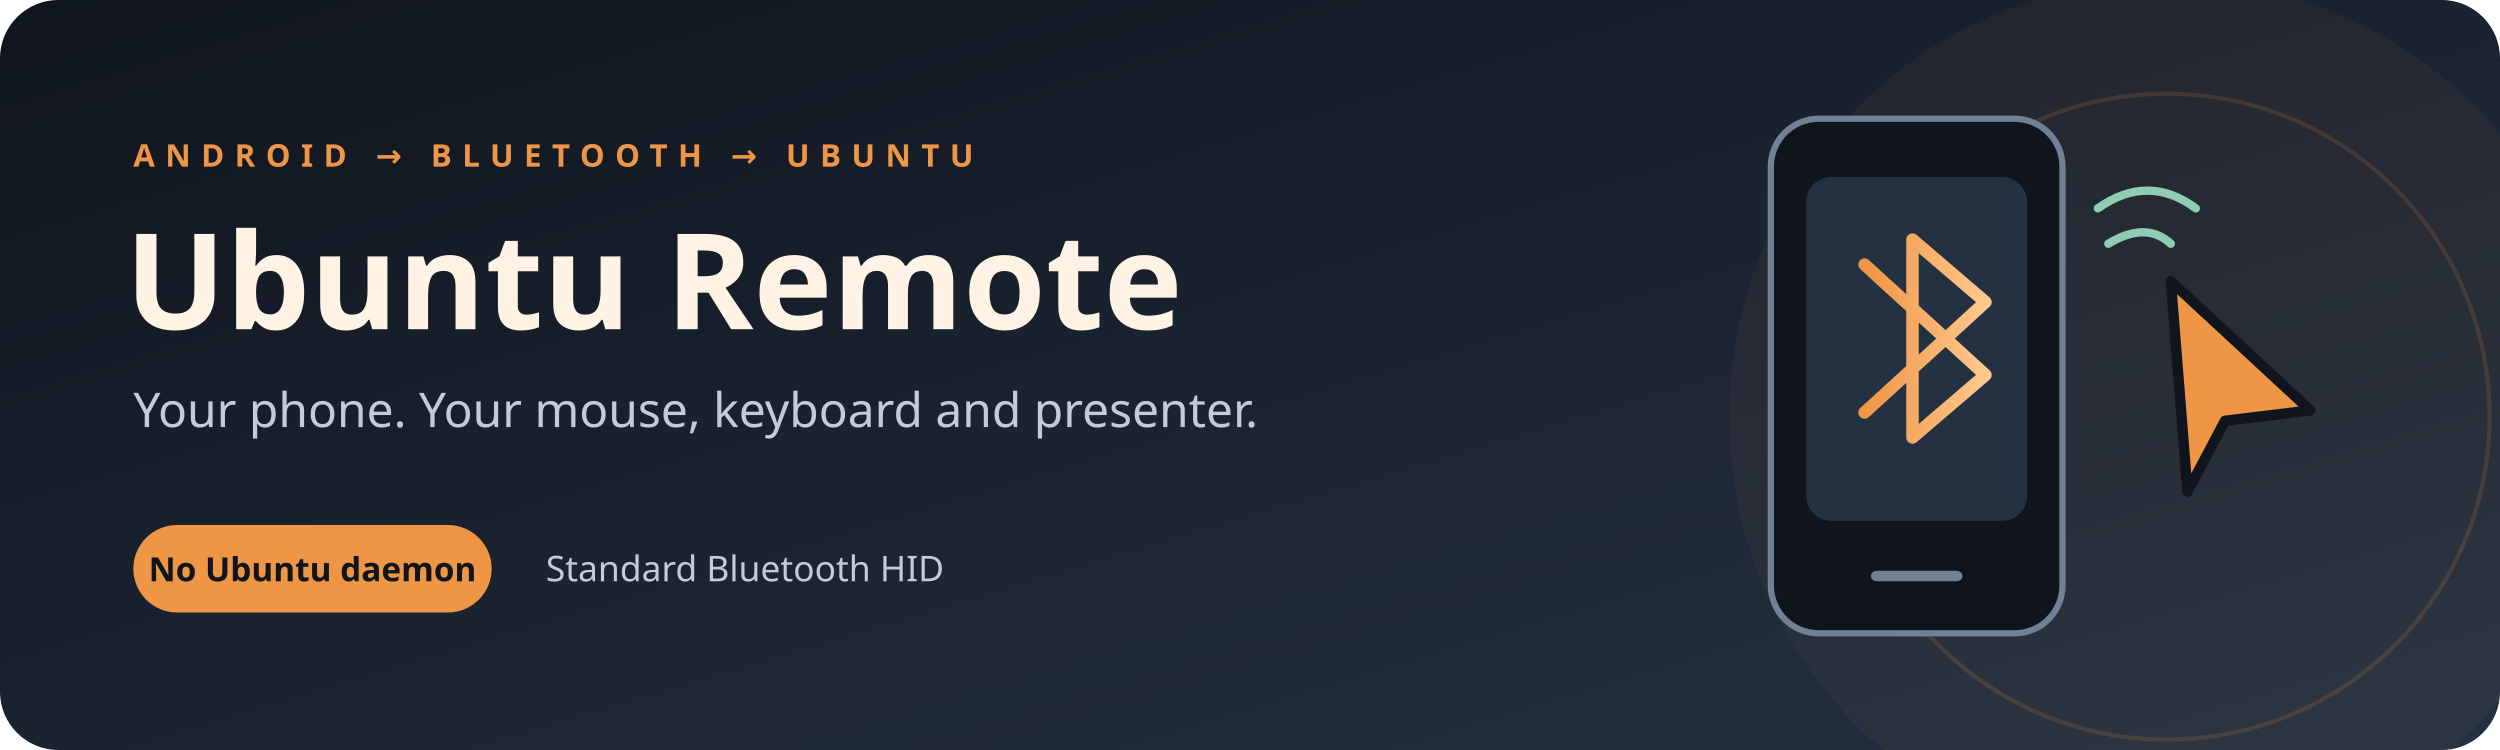
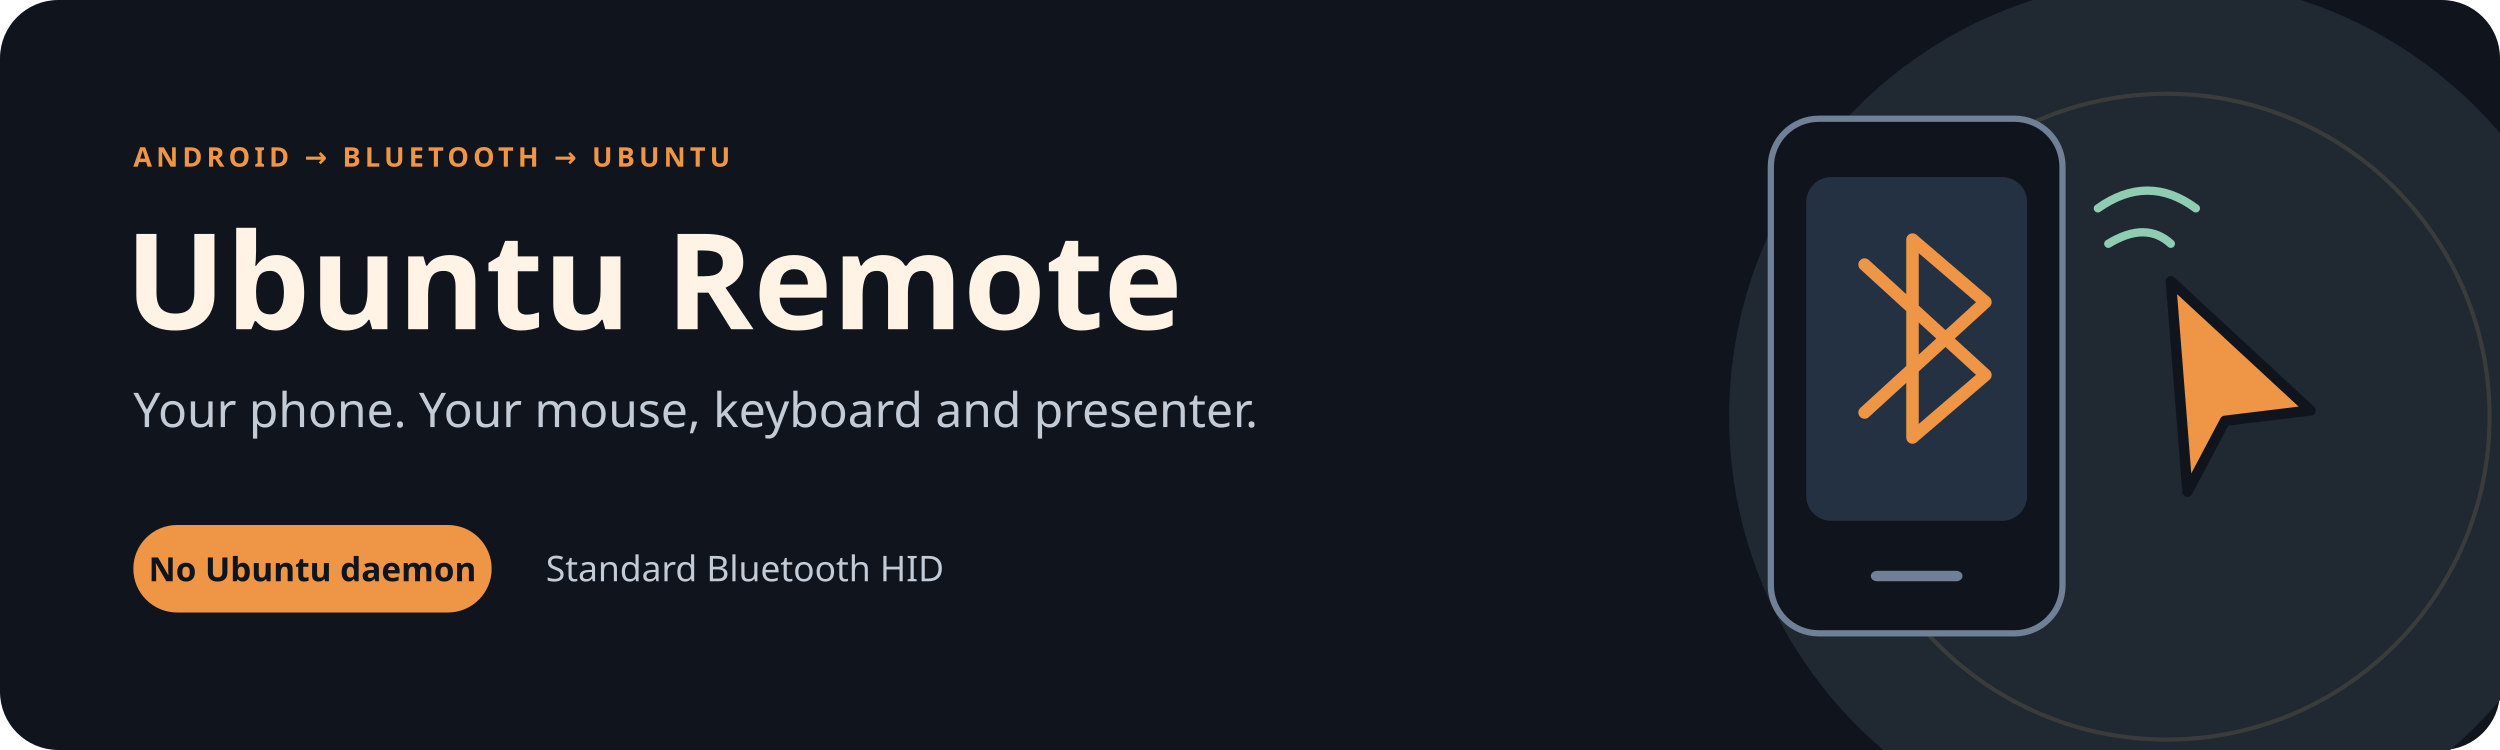
<svg xmlns="http://www.w3.org/2000/svg" width="1200" height="360" viewBox="0 0 1200 360" role="img" aria-label="Ubuntu Remote: your phone, your Bluetooth mouse, keyboard and motion presenter">
  <defs>
    <linearGradient id="bg" x2="1" y2="1">
      <stop stop-color="#10151d" />
      <stop offset="1" stop-color="#243143" />
    </linearGradient>
    <linearGradient id="accent">
      <stop stop-color="#ef9546" />
      <stop offset="1" stop-color="#ffc88d" />
    </linearGradient>
  </defs>
-   <rect width="1200" height="360" rx="28" fill="url(#bg)" />
-   <circle cx="1040" cy="200" r="210" fill="#ef9546" opacity=".05" />
-   <circle cx="1040" cy="200" r="155" fill="none" stroke="#ef9546" stroke-width="2" opacity=".15" />
-   <text x="64" y="80" fill="#ef9546" font-family="sans-serif" font-size="15" font-weight="700" letter-spacing="5">ANDROID → BLUETOOTH → UBUNTU</text>
+   <rect width="1200" height="360" rx="28" fill="#10151d" />
+   <circle cx="1040" cy="200" r="210" fill="#202832" />
+   <circle cx="1040" cy="200" r="155" fill="none" stroke="#3a3b3b" stroke-width="2" />
+   <text x="64" y="80" fill="#ef9546" font-family="sans-serif" font-size="13" font-weight="700" letter-spacing="2">ANDROID → BLUETOOTH → UBUNTU</text>
  <text x="60" y="158" fill="#fff3e5" font-family="sans-serif" font-size="64" font-weight="700">Ubuntu Remote</text>
  <text x="64" y="205" fill="#c3cbd6" font-family="sans-serif" font-size="23">Your phone. Your mouse, keyboard and presenter.</text>
  <rect x="64" y="252" width="172" height="42" rx="21" fill="#ef9546" />
  <text x="150" y="279" text-anchor="middle" fill="#10151d" font-family="sans-serif" font-size="16" font-weight="700">No Ubuntu daemon</text>
  <text x="262" y="279" fill="#c3cbd6" font-family="sans-serif" font-size="17">Standard Bluetooth HID</text>
  <rect x="850" y="57" width="140" height="247" rx="23" fill="#10151d" stroke="#708096" stroke-width="3" />
  <rect x="867" y="85" width="106" height="165" rx="12" fill="#243143" />
-   <path d="M918 115L953 145L895 198M918 210L953 180L895 127M918 115V210" fill="none" stroke="url(#accent)" stroke-width="6" stroke-linejoin="round" stroke-linecap="round" />
+   <path d="M918 115L953 145L895 198M918 210L953 180L895 127M918 115V210" fill="none" stroke="#ef9546" stroke-width="6" stroke-linejoin="round" stroke-linecap="round" />
  <rect x="898" y="274" width="44" height="5" rx="3" fill="#708096" />
  <path d="M1042 135l67 62-41 5-18 34z" fill="#ef9546" stroke="#10151d" stroke-width="5" stroke-linejoin="round" />
  <path d="M1012 117q18-11 30 0m-35-17q24-17 47 0" fill="none" stroke="#8ecdb1" stroke-width="4" stroke-linecap="round" />
</svg>
